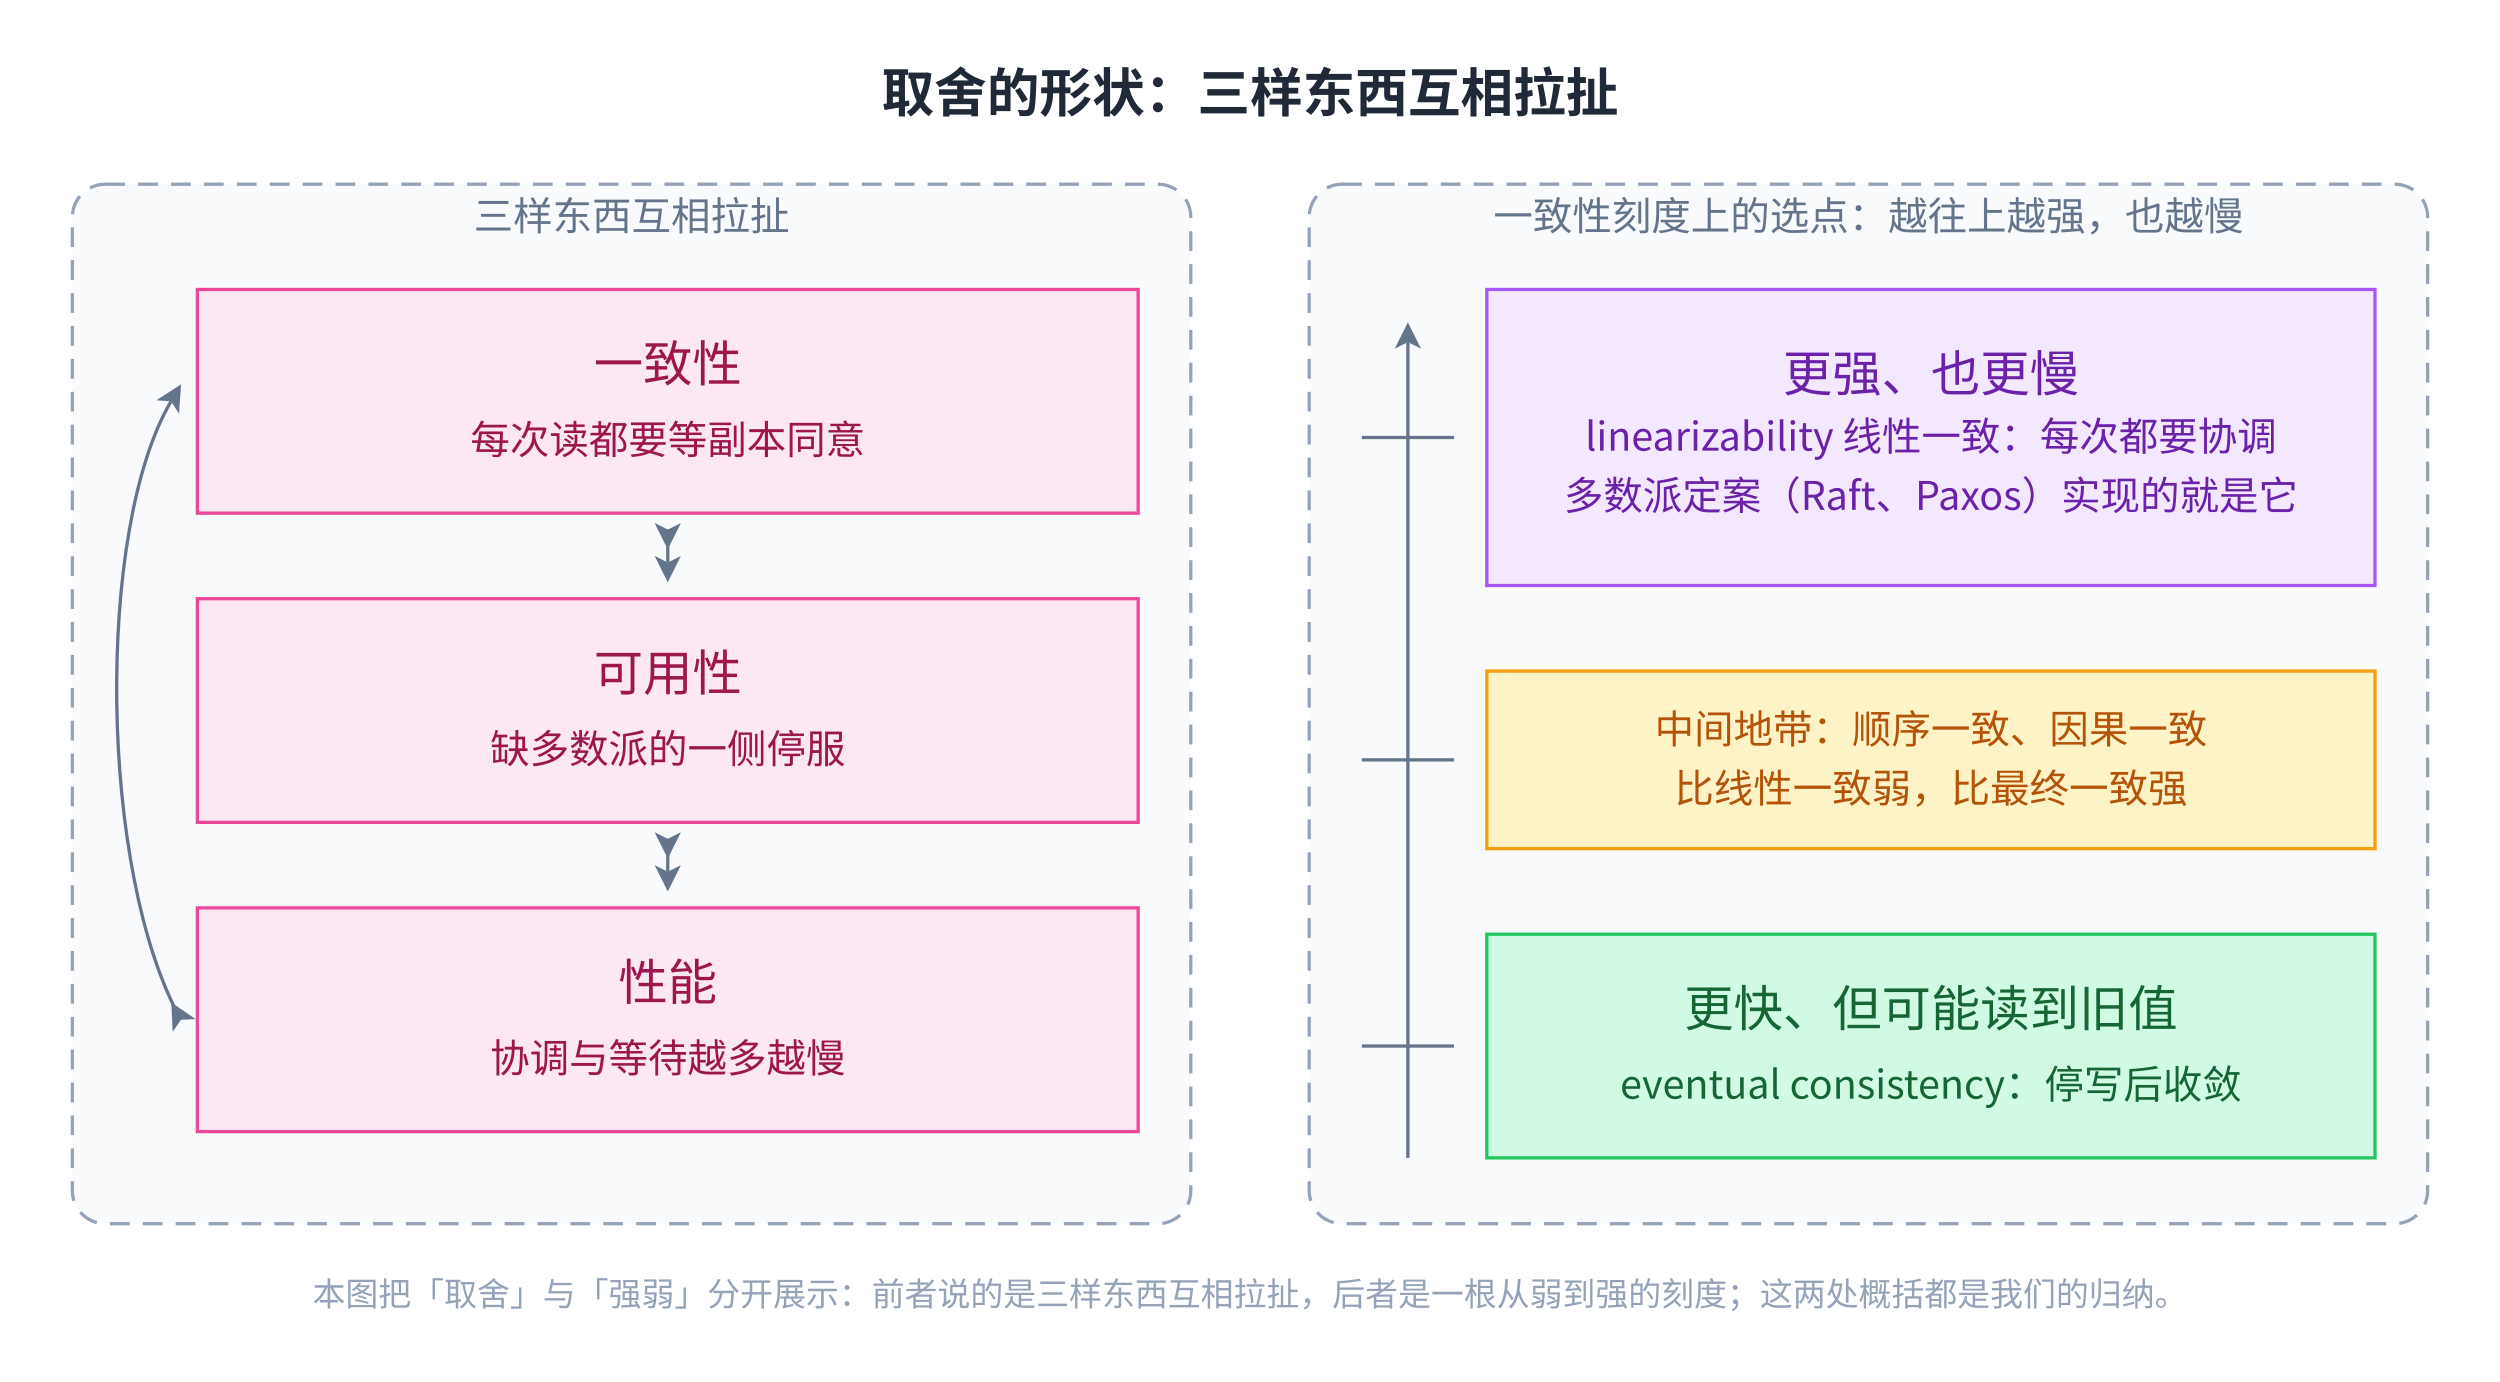
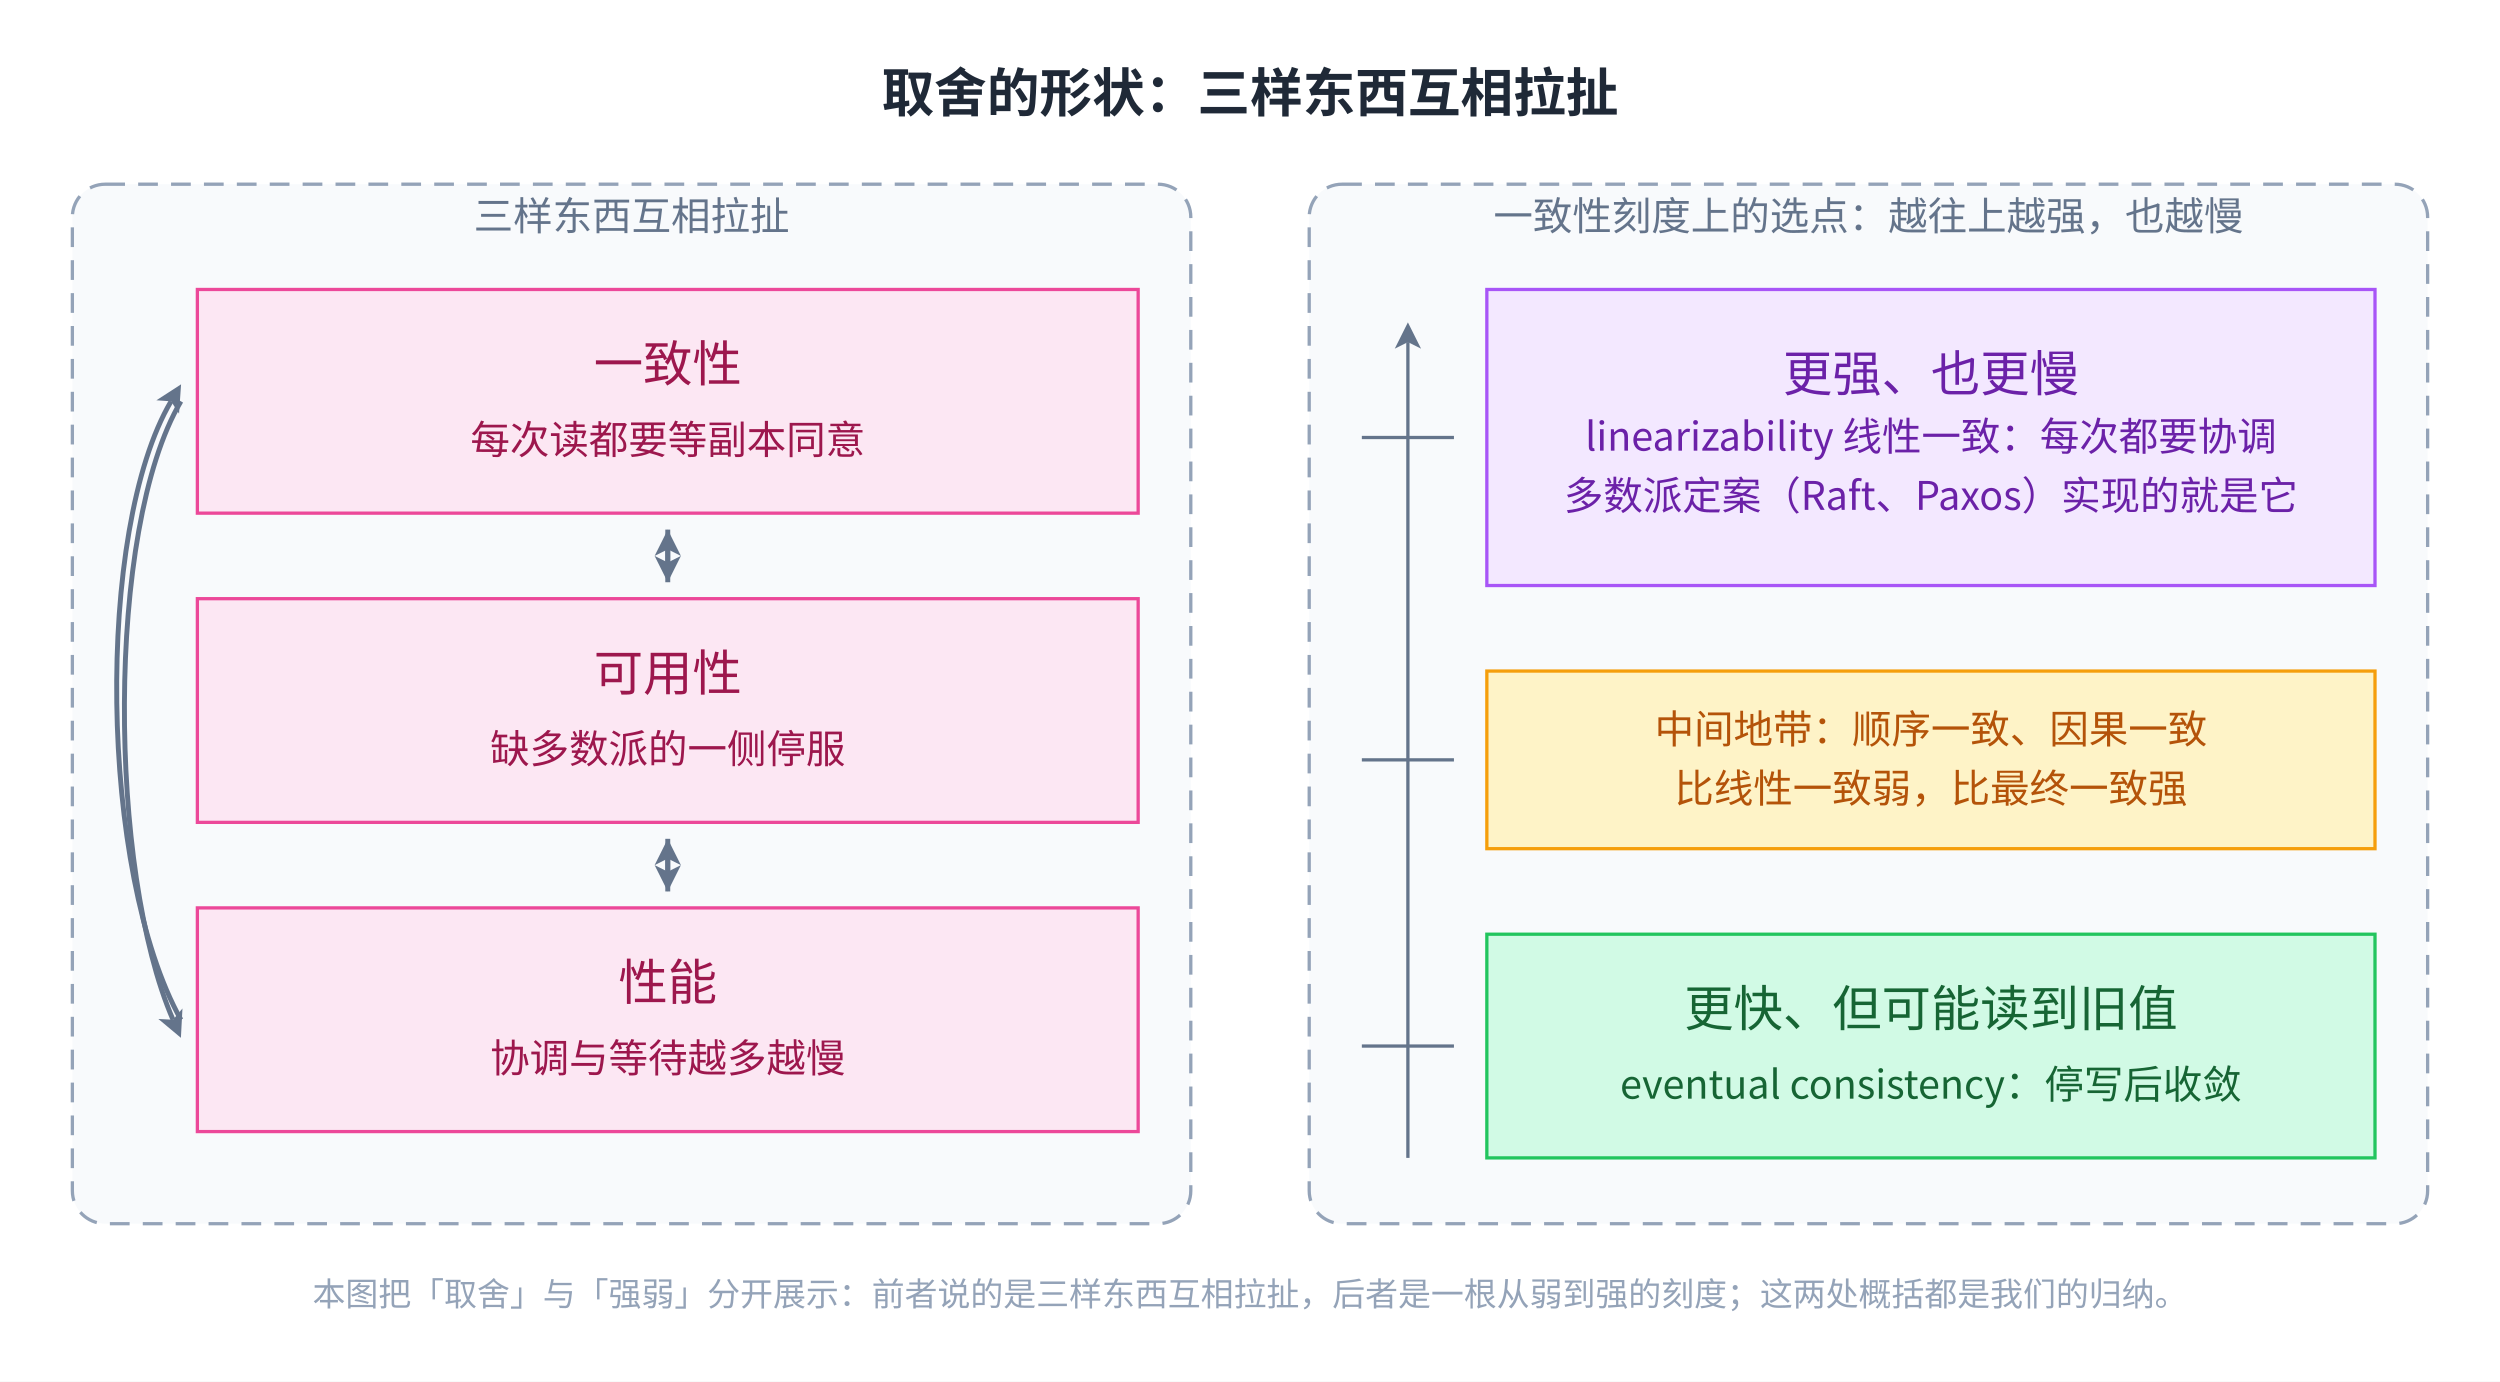
<svg xmlns="http://www.w3.org/2000/svg" viewBox="0 0 760 420" width="760" height="420" role="img" aria-labelledby="fig-intro-2-title fig-intro-2-desc">
  <defs>
    <style>
      text { font-family: 'PingFang SC', 'Microsoft YaHei', 'Noto Sans CJK SC', system-ui, sans-serif; }
    </style>
    <marker id="arrow" markerWidth="8" markerHeight="8" refX="2" refY="4" orient="auto" markerUnits="userSpaceOnUse">
      <path d="M0,0 L8,4 L0,8 L2,4 z" fill="#64748b" />
    </marker>
  </defs>
  <rect x="0" y="0" width="760" height="420" fill="#ffffff" />
  <text x="380" y="34" font-size="16" font-weight="600" fill="#1f2937" text-anchor="middle">取舍的形状：三样东西互相拉扯</text>
  <rect x="22" y="56" width="340" height="316" rx="10" fill="#f8fafc" stroke="#94a3b8" stroke-dasharray="6,4" />
  <text x="192" y="70" font-size="12" fill="#64748b" text-anchor="middle">三样东西互相拉扯</text>
  <rect x="398" y="56" width="340" height="316" rx="10" fill="#f8fafc" stroke="#94a3b8" stroke-dasharray="6,4" />
  <text x="568" y="70" font-size="12" fill="#64748b" text-anchor="middle">一致性刻度上的选点：越往上越强，也越慢</text>
-   <path d="M203,161 L203,171" fill="none" stroke="#64748b" marker-start="url(#arrow)" marker-end="url(#arrow)" />
-   <path d="M203,255 L203,265" fill="none" stroke="#64748b" marker-start="url(#arrow)" marker-end="url(#arrow)" />
-   <path d="M55,310 C 30,265 29,161 52,122" fill="none" stroke="#64748b" marker-end="url(#arrow)" marker-start="url(#arrow)" />
+   <path d="M203,161 L203,171" fill="none" stroke="#64748b" stroke-width="1.5" marker-end="url(#arrow)" />
+   <path d="M203,177 L203,167" fill="none" stroke="#64748b" stroke-width="1.5" marker-end="url(#arrow)" />
+   <path d="M203,255 L203,265" fill="none" stroke="#64748b" stroke-width="1.5" marker-end="url(#arrow)" />
+   <path d="M203,271 L203,261" fill="none" stroke="#64748b" stroke-width="1.5" marker-end="url(#arrow)" />
+   <path d="M55,122 C 32,161 33,265 52.6,310" fill="none" stroke="#64748b" stroke-width="1.5" marker-end="url(#arrow)" />
+   <path d="M55,310 C 30,265 29,161 52.0,122" fill="none" stroke="#64748b" stroke-width="1.5" marker-end="url(#arrow)" />
  <path d="M428,352 L428,104" fill="none" stroke="#64748b" marker-end="url(#arrow)" />
  <path d="M414,133 L442,133" fill="none" stroke="#64748b" />
  <path d="M414,231 L442,231" fill="none" stroke="#64748b" />
  <path d="M414,318 L442,318" fill="none" stroke="#64748b" />
  <rect x="60" y="88" width="286" height="68" fill="#fce7f3" stroke="#ec4899" />
  <text x="203" y="116" font-size="15" fill="#9d174d" text-anchor="middle">一致性</text>
  <text x="203" y="138" font-size="12" fill="#9d174d" text-anchor="middle">每次读都要等副本同意</text>
  <rect x="60" y="182" width="286" height="68" fill="#fce7f3" stroke="#ec4899" />
  <text x="203" y="210" font-size="15" fill="#9d174d" text-anchor="middle">可用性</text>
  <text x="203" y="232" font-size="12" fill="#9d174d" text-anchor="middle">缺多数派的一侧停服</text>
  <rect x="60" y="276" width="286" height="68" fill="#fce7f3" stroke="#ec4899" />
  <text x="203" y="304" font-size="15" fill="#9d174d" text-anchor="middle">性能</text>
  <text x="203" y="326" font-size="12" fill="#9d174d" text-anchor="middle">协调与等待越多越慢</text>
  <rect x="452" y="88" width="270" height="90" fill="#f3e8ff" stroke="#a855f7" />
  <text x="587" y="119" font-size="15" fill="#6b21a8" text-anchor="middle">更强、也更慢</text>
  <text x="587" y="137" font-size="12" fill="#6b21a8" text-anchor="middle">linearizability 线性一致：每次都要协调</text>
  <text x="587" y="155" font-size="12" fill="#6b21a8" text-anchor="middle">多数派定案（Raft、Paxos）实现的就是它</text>
  <rect x="452" y="204" width="270" height="54" fill="#fef3c7" stroke="#f59e0b" />
  <text x="587" y="226" font-size="12" fill="#b45309" text-anchor="middle">中间地带：顺序一致、因果一致</text>
  <text x="587" y="244" font-size="12" fill="#b45309" text-anchor="middle">比线性一致弱，比最终一致强</text>
  <rect x="452" y="284" width="270" height="68" fill="#d1fae5" stroke="#22c55e" />
  <text x="587" y="312" font-size="15" fill="#166534" text-anchor="middle">更快、但可能读到旧值</text>
  <text x="587" y="334" font-size="12" fill="#166534" text-anchor="middle">eventual consistency：停写后收敛</text>
  <text x="380" y="397" font-size="10" fill="#94a3b8" text-anchor="middle">本图把「取舍」与「强弱」分开展示：前者说的是三样东西互相拉扯，后者是一根从弱到强的刻度；这两处概括都是我们的归纳。</text>
</svg>
